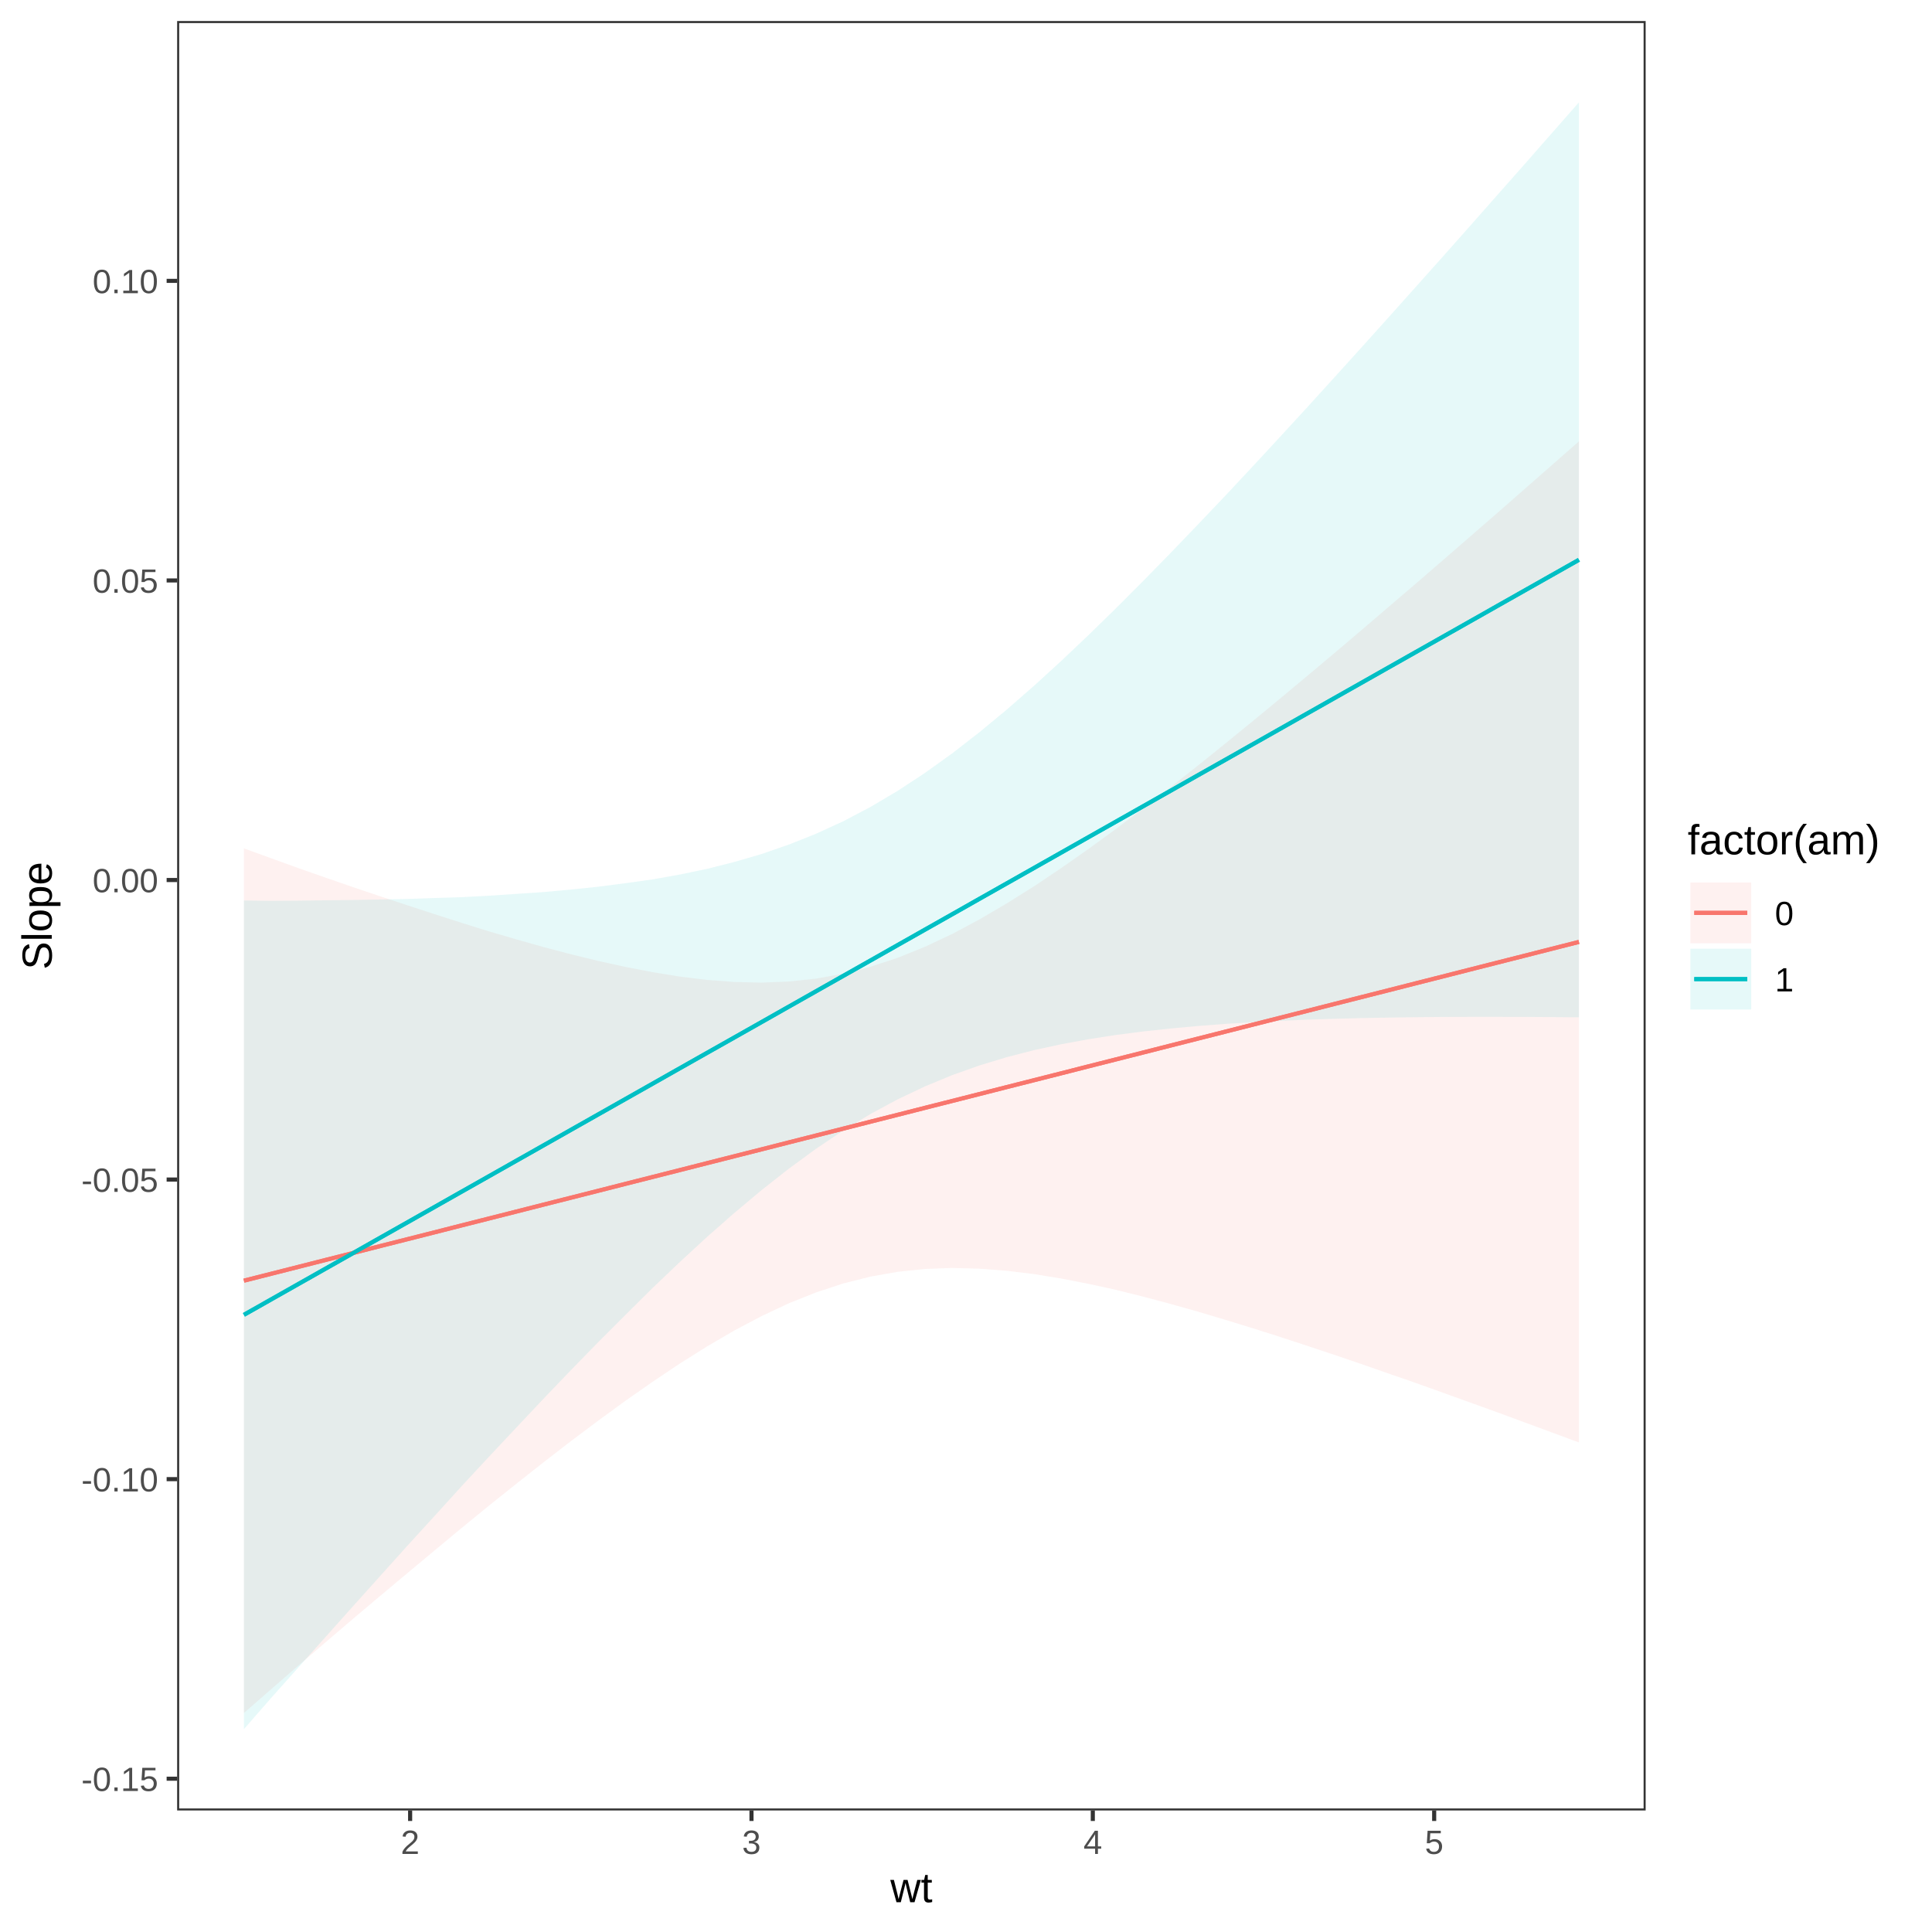
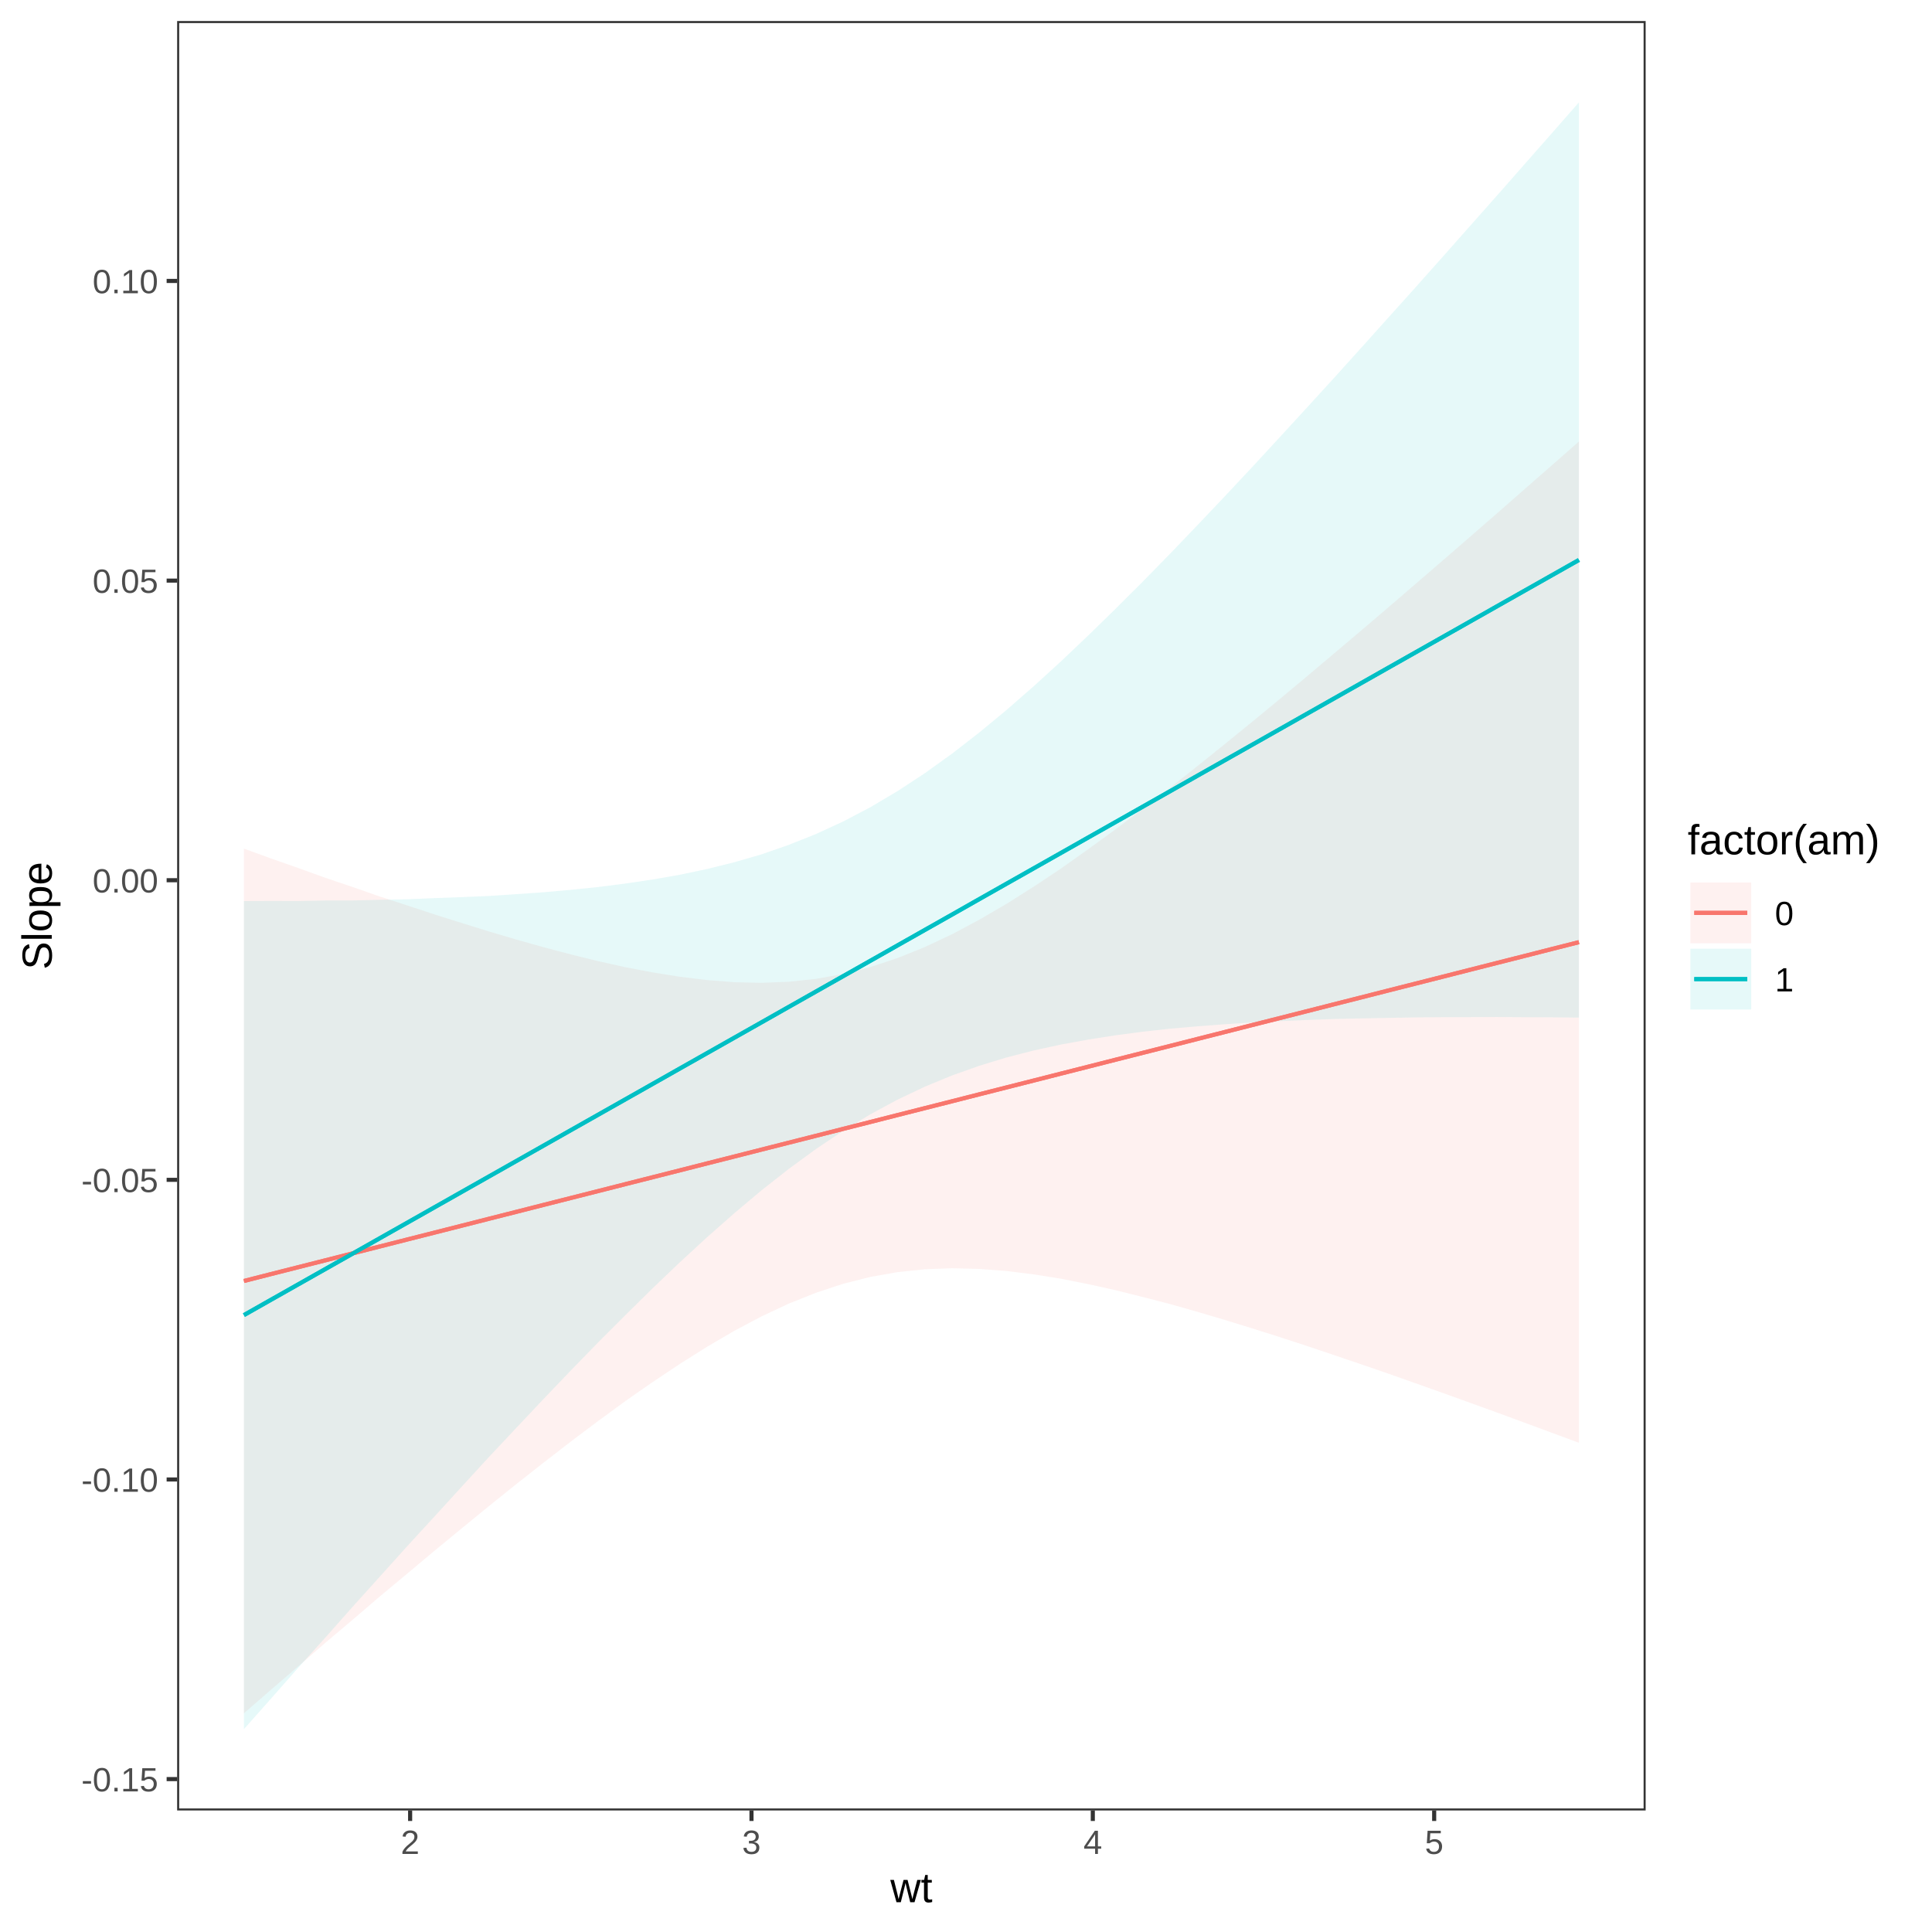
<svg xmlns="http://www.w3.org/2000/svg" class="svglite" width="504.00pt" height="504.00pt" viewBox="0 0 504.00 504.00">
  <defs>
    <style type="text/css">
    .svglite line, .svglite polyline, .svglite polygon, .svglite path, .svglite rect, .svglite circle {
      fill: none;
      stroke: #000000;
      stroke-linecap: round;
      stroke-linejoin: round;
      stroke-miterlimit: 10.00;
    }
    .svglite text {
      white-space: pre;
    }
  </style>
  </defs>
  <rect width="100%" height="100%" style="stroke: none; fill: #FFFFFF;" />
  <defs>
    <clipPath id="cpMC4wMHw1MDQuMDB8MC4wMHw1MDQuMDA=">
      <rect x="0.00" y="0.00" width="504.00" height="504.00" />
    </clipPath>
  </defs>
  <g clip-path="url(#cpMC4wMHw1MDQuMDB8MC4wMHw1MDQuMDA=)">
    <rect x="0.00" y="0.00" width="504.00" height="504.00" style="stroke-width: 1.07; stroke: #FFFFFF; fill: #FFFFFF;" />
  </g>
  <defs>
    <clipPath id="cpNDYuMjF8NDI5LjMwfDUuNDh8NDcyLjI5">
      <rect x="46.21" y="5.48" width="383.09" height="466.82" />
    </clipPath>
  </defs>
  <g clip-path="url(#cpNDYuMjF8NDI5LjMwfDUuNDh8NDcyLjI5)">
    <rect x="46.21" y="5.48" width="383.09" height="466.82" style="stroke-width: 1.07; stroke: none; fill: #FFFFFF;" />
-     <polygon points="63.63,221.32 70.73,223.90 77.84,226.47 84.95,228.96 92.06,231.42 99.16,233.81 106.27,236.16 113.38,238.48 120.48,240.76 127.59,242.98 134.70,245.05 141.81,247.06 148.91,248.93 156.02,250.67 163.13,252.24 170.24,253.61 177.34,254.76 184.45,255.63 191.56,256.17 198.67,256.33 205.77,256.05 212.88,255.29 219.99,254.02 227.10,252.20 234.20,249.85 241.31,246.98 248.42,243.63 255.52,239.84 262.63,235.67 269.74,231.21 276.85,226.44 283.95,221.46 291.06,216.29 298.17,210.91 305.28,205.41 312.38,199.81 319.49,194.09 326.60,188.29 333.71,182.42 340.81,176.50 347.92,170.53 355.03,164.50 362.13,158.41 369.24,152.34 376.35,146.19 383.46,140.02 390.56,133.85 397.67,127.62 404.78,121.38 411.89,115.15 411.89,376.29 404.78,373.66 397.67,371.04 390.56,368.42 383.46,365.85 376.35,363.29 369.24,360.74 362.13,358.28 355.03,355.80 347.92,353.38 340.81,351.02 333.71,348.69 326.60,346.43 319.49,344.25 312.38,342.13 305.28,340.14 298.17,338.24 291.06,336.47 283.95,334.91 276.85,333.53 269.74,332.37 262.63,331.51 255.52,330.96 248.42,330.77 241.31,331.03 234.20,331.77 227.10,333.02 219.99,334.81 212.88,337.15 205.77,339.99 198.67,343.33 191.56,347.09 184.45,351.24 177.34,355.71 170.24,360.47 163.13,365.44 156.02,370.63 148.91,375.97 141.81,381.45 134.70,387.07 127.59,392.75 120.48,398.56 113.38,404.46 106.27,410.39 99.16,416.34 92.06,422.33 84.95,428.40 77.84,434.50 70.73,440.67 63.63,446.87 " style="stroke-width: 0.00; stroke: none; stroke-linecap: butt; fill: #F8766D; fill-opacity: 0.10;" />
-     <polyline points="63.63,221.32 70.73,223.90 77.84,226.47 84.95,228.96 92.06,231.42 99.16,233.81 106.27,236.16 113.38,238.48 120.48,240.76 127.59,242.98 134.70,245.05 141.81,247.06 148.91,248.93 156.02,250.67 163.13,252.24 170.24,253.61 177.34,254.76 184.45,255.63 191.56,256.17 198.67,256.33 205.77,256.05 212.88,255.29 219.99,254.02 227.10,252.20 234.20,249.85 241.31,246.98 248.42,243.63 255.52,239.84 262.63,235.67 269.74,231.21 276.85,226.44 283.95,221.46 291.06,216.29 298.17,210.91 305.28,205.41 312.38,199.81 319.49,194.09 326.60,188.29 333.71,182.42 340.81,176.50 347.92,170.53 355.03,164.50 362.13,158.41 369.24,152.34 376.35,146.19 383.46,140.02 390.56,133.85 397.67,127.62 404.78,121.38 411.89,115.15 " style="stroke-width: 1.07; stroke: none; stroke-linecap: butt;" />
-     <polyline points="411.89,376.29 404.78,373.66 397.67,371.04 390.56,368.42 383.46,365.85 376.35,363.29 369.24,360.74 362.13,358.28 355.03,355.80 347.92,353.38 340.81,351.02 333.71,348.69 326.60,346.43 319.49,344.25 312.38,342.13 305.28,340.14 298.17,338.24 291.06,336.47 283.95,334.91 276.85,333.53 269.74,332.37 262.63,331.51 255.52,330.96 248.42,330.77 241.31,331.03 234.20,331.77 227.10,333.02 219.99,334.81 212.88,337.15 205.77,339.99 198.67,343.33 191.56,347.09 184.45,351.24 177.34,355.71 170.24,360.47 163.13,365.44 156.02,370.63 148.91,375.97 141.81,381.45 134.70,387.07 127.59,392.75 120.48,398.56 113.38,404.46 106.27,410.39 99.16,416.34 92.06,422.33 84.95,428.40 77.84,434.50 70.73,440.67 63.63,446.87 " style="stroke-width: 1.07; stroke: none; stroke-linecap: butt;" />
-     <polygon points="63.63,234.91 70.73,235.00 77.84,234.95 84.95,234.86 92.06,234.78 99.16,234.65 106.27,234.51 113.38,234.26 120.48,234.04 127.59,233.66 134.70,233.19 141.81,232.71 148.91,232.06 156.02,231.32 163.13,230.40 170.24,229.41 177.34,228.14 184.45,226.66 191.56,224.86 198.67,222.79 205.77,220.33 212.88,217.50 219.99,214.24 227.10,210.50 234.20,206.29 241.31,201.62 248.42,196.52 255.52,191.00 262.63,185.12 269.74,178.91 276.85,172.41 283.95,165.68 291.06,158.74 298.17,151.62 305.28,144.35 312.38,136.96 319.49,129.48 326.60,121.88 333.71,114.20 340.81,106.47 347.92,98.65 355.03,90.80 362.13,82.90 369.24,74.95 376.35,66.99 383.46,58.98 390.56,50.93 397.67,42.89 404.78,34.79 411.89,26.70 411.89,265.39 404.78,265.33 397.67,265.28 390.56,265.27 383.46,265.27 376.35,265.29 369.24,265.36 362.13,265.46 355.03,265.59 347.92,265.78 340.81,266.00 333.71,266.32 326.60,266.68 319.49,267.11 312.38,267.66 305.28,268.32 298.17,269.08 291.06,270.00 283.95,271.10 276.85,272.41 269.74,273.95 262.63,275.78 255.52,277.94 248.42,280.46 241.31,283.40 234.20,286.77 227.10,290.60 219.99,294.90 212.88,299.68 205.77,304.88 198.67,310.47 191.56,316.43 184.45,322.67 177.34,329.23 170.24,336.00 163.13,343.05 156.02,350.16 148.91,357.46 141.81,364.86 134.70,372.41 127.59,379.98 120.48,387.64 113.38,395.46 106.27,403.24 99.16,411.15 92.06,419.05 84.95,427.01 77.84,434.97 70.73,442.95 63.63,451.08 " style="stroke-width: 0.00; stroke: none; stroke-linecap: butt; fill: #00BFC4; fill-opacity: 0.10;" />
-     <polyline points="63.63,234.91 70.73,235.00 77.84,234.95 84.95,234.86 92.06,234.78 99.16,234.65 106.27,234.51 113.38,234.26 120.48,234.04 127.59,233.66 134.70,233.19 141.81,232.71 148.91,232.06 156.02,231.32 163.13,230.40 170.24,229.41 177.34,228.14 184.45,226.66 191.56,224.86 198.67,222.79 205.77,220.33 212.88,217.50 219.99,214.24 227.10,210.50 234.20,206.29 241.31,201.62 248.42,196.52 255.52,191.00 262.63,185.12 269.74,178.91 276.85,172.41 283.95,165.68 291.06,158.74 298.17,151.62 305.28,144.35 312.38,136.96 319.49,129.48 326.60,121.88 333.71,114.20 340.81,106.47 347.92,98.65 355.03,90.80 362.13,82.90 369.24,74.95 376.35,66.99 383.46,58.98 390.56,50.93 397.67,42.89 404.78,34.79 411.89,26.70 " style="stroke-width: 1.07; stroke: none; stroke-linecap: butt;" />
-     <polyline points="411.89,265.39 404.78,265.33 397.67,265.28 390.56,265.27 383.46,265.27 376.35,265.29 369.24,265.36 362.13,265.46 355.03,265.59 347.92,265.78 340.81,266.00 333.71,266.32 326.60,266.68 319.49,267.11 312.38,267.66 305.28,268.32 298.17,269.08 291.06,270.00 283.95,271.10 276.85,272.41 269.74,273.95 262.63,275.78 255.52,277.94 248.42,280.46 241.31,283.40 234.20,286.77 227.10,290.60 219.99,294.90 212.88,299.68 205.77,304.88 198.67,310.47 191.56,316.43 184.45,322.67 177.34,329.23 170.24,336.00 163.13,343.05 156.02,350.16 148.91,357.46 141.81,364.86 134.70,372.41 127.59,379.98 120.48,387.64 113.38,395.46 106.27,403.24 99.16,411.15 92.06,419.05 84.95,427.01 77.84,434.97 70.73,442.95 63.63,451.08 " style="stroke-width: 1.07; stroke: none; stroke-linecap: butt;" />
-     <polyline points="63.63,334.09 70.73,332.29 77.84,330.49 84.95,328.68 92.06,326.88 99.16,325.07 106.27,323.27 113.38,321.47 120.48,319.66 127.59,317.86 134.70,316.06 141.81,314.25 148.91,312.45 156.02,310.65 163.13,308.84 170.24,307.04 177.34,305.24 184.45,303.43 191.56,301.63 198.67,299.83 205.77,298.02 212.88,296.22 219.99,294.42 227.10,292.61 234.20,290.81 241.31,289.00 248.42,287.20 255.52,285.40 262.63,283.59 269.74,281.79 276.85,279.99 283.95,278.18 291.06,276.38 298.17,274.58 305.28,272.77 312.38,270.97 319.49,269.17 326.60,267.36 333.71,265.56 340.81,263.76 347.92,261.95 355.03,260.15 362.13,258.35 369.24,256.54 376.35,254.74 383.46,252.93 390.56,251.13 397.67,249.33 404.78,247.52 411.89,245.72 " style="stroke-width: 1.07; stroke: #F8766D; stroke-linecap: butt;" />
-     <polyline points="63.63,343.00 70.73,338.98 77.84,334.96 84.95,330.94 92.06,326.92 99.16,322.90 106.27,318.88 113.38,314.86 120.48,310.84 127.59,306.82 134.70,302.80 141.81,298.78 148.91,294.76 156.02,290.74 163.13,286.72 170.24,282.70 177.34,278.68 184.45,274.66 191.56,270.65 198.67,266.63 205.77,262.61 212.88,258.59 219.99,254.57 227.10,250.55 234.20,246.53 241.31,242.51 248.42,238.49 255.52,234.47 262.63,230.45 269.74,226.43 276.85,222.41 283.95,218.39 291.06,214.37 298.17,210.35 305.28,206.33 312.38,202.31 319.49,198.30 326.60,194.28 333.71,190.26 340.81,186.24 347.92,182.22 355.03,178.20 362.13,174.18 369.24,170.16 376.35,166.14 383.46,162.12 390.56,158.10 397.67,154.08 404.78,150.06 411.89,146.04 " style="stroke-width: 1.07; stroke: #00BFC4; stroke-linecap: butt;" />
-     <polyline points="63.63,334.09 70.73,332.29 77.84,330.49 84.95,328.68 92.06,326.88 99.16,325.07 106.27,323.27 113.38,321.47 120.48,319.66 127.59,317.86 134.70,316.06 141.81,314.25 148.91,312.45 156.02,310.65 163.13,308.84 170.24,307.04 177.34,305.24 184.45,303.43 191.56,301.63 198.67,299.83 205.77,298.02 212.88,296.22 219.99,294.42 227.10,292.61 234.20,290.81 241.31,289.00 248.42,287.20 255.52,285.40 262.63,283.59 269.74,281.79 276.85,279.99 283.95,278.18 291.06,276.38 298.17,274.58 305.28,272.77 312.38,270.97 319.49,269.17 326.60,267.36 333.71,265.56 340.81,263.76 347.92,261.95 355.03,260.15 362.13,258.35 369.24,256.54 376.35,254.74 383.46,252.93 390.56,251.13 397.67,249.33 404.78,247.52 411.89,245.72 " style="stroke-width: 1.07; stroke: #F8766D; stroke-linecap: butt;" />
-     <polyline points="63.63,343.00 70.73,338.98 77.84,334.96 84.95,330.94 92.06,326.92 99.16,322.90 106.27,318.88 113.38,314.86 120.48,310.84 127.59,306.82 134.70,302.80 141.81,298.78 148.91,294.76 156.02,290.74 163.13,286.72 170.24,282.70 177.34,278.68 184.45,274.66 191.56,270.65 198.67,266.63 205.77,262.61 212.88,258.59 219.99,254.57 227.10,250.55 234.20,246.53 241.31,242.51 248.42,238.49 255.52,234.47 262.63,230.45 269.74,226.43 276.85,222.41 283.95,218.39 291.06,214.37 298.17,210.35 305.28,206.33 312.38,202.31 319.49,198.30 326.60,194.28 333.71,190.26 340.81,186.24 347.92,182.22 355.03,178.20 362.13,174.18 369.24,170.16 376.35,166.14 383.46,162.12 390.56,158.10 397.67,154.08 404.78,150.06 411.89,146.04 " style="stroke-width: 1.07; stroke: #00BFC4; stroke-linecap: butt;" />
+     <polygon points="63.63,221.38 70.73,223.96 77.84,226.46 84.95,229.02 92.06,231.42 99.16,233.90 106.27,236.21 113.38,238.56 120.48,240.79 127.59,243.00 134.70,245.10 141.81,247.10 148.91,248.98 156.02,250.73 163.13,252.32 170.24,253.67 177.34,254.80 184.45,255.67 191.56,256.23 198.67,256.38 205.77,256.11 212.88,255.35 219.99,254.08 227.10,252.26 234.20,249.90 241.31,247.03 248.42,243.69 255.52,239.89 262.63,235.75 269.74,231.25 276.85,226.51 283.95,221.48 291.06,216.31 298.17,210.92 305.28,205.47 312.38,199.84 319.49,194.13 326.60,188.34 333.71,182.48 340.81,176.55 347.92,170.55 355.03,164.54 362.13,158.48 369.24,152.36 376.35,146.22 383.46,140.06 390.56,133.88 397.67,127.65 404.78,121.42 411.89,115.18 411.89,376.37 404.78,373.75 397.67,371.12 390.56,368.50 383.46,365.93 376.35,363.37 369.24,360.84 362.13,358.33 355.03,355.88 347.92,353.47 340.81,351.08 333.71,348.76 326.60,346.51 319.49,344.32 312.38,342.22 305.28,340.20 298.17,338.36 291.06,336.58 283.95,335.01 276.85,333.59 269.74,332.46 262.63,331.57 255.52,331.03 248.42,330.84 241.31,331.11 234.20,331.85 227.10,333.10 219.99,334.89 212.88,337.23 205.77,340.07 198.67,343.40 191.56,347.17 184.45,351.33 177.34,355.81 170.24,360.55 163.13,365.50 156.02,370.71 148.91,376.06 141.81,381.55 134.70,387.15 127.59,392.86 120.48,398.68 113.38,404.52 106.27,410.48 99.16,416.40 92.06,422.49 84.95,428.49 77.84,434.66 70.73,440.77 63.63,446.95 " style="stroke-width: 0.00; stroke: none; stroke-linecap: butt; fill: #F8766D; fill-opacity: 0.10;" />
+     <polyline points="63.63,221.38 70.73,223.96 77.84,226.46 84.95,229.02 92.06,231.42 99.16,233.90 106.27,236.21 113.38,238.56 120.48,240.79 127.59,243.00 134.70,245.10 141.81,247.10 148.91,248.98 156.02,250.73 163.13,252.32 170.24,253.67 177.34,254.80 184.45,255.67 191.56,256.23 198.67,256.38 205.77,256.11 212.88,255.35 219.99,254.08 227.10,252.26 234.20,249.90 241.31,247.03 248.42,243.69 255.52,239.89 262.63,235.75 269.74,231.25 276.85,226.51 283.95,221.48 291.06,216.31 298.17,210.92 305.28,205.47 312.38,199.84 319.49,194.13 326.60,188.34 333.71,182.48 340.81,176.55 347.92,170.55 355.03,164.54 362.13,158.48 369.24,152.36 376.35,146.22 383.46,140.06 390.56,133.88 397.67,127.65 404.78,121.42 411.89,115.18 " style="stroke-width: 1.07; stroke: none; stroke-linecap: butt;" />
+     <polyline points="411.89,376.37 404.78,373.75 397.67,371.12 390.56,368.50 383.46,365.93 376.35,363.37 369.24,360.84 362.13,358.33 355.03,355.88 347.92,353.47 340.81,351.08 333.71,348.76 326.60,346.51 319.49,344.32 312.38,342.22 305.28,340.20 298.17,338.36 291.06,336.58 283.95,335.01 276.85,333.59 269.74,332.46 262.63,331.57 255.52,331.03 248.42,330.84 241.31,331.11 234.20,331.85 227.10,333.10 219.99,334.89 212.88,337.23 205.77,340.07 198.67,343.40 191.56,347.17 184.45,351.33 177.34,355.81 170.24,360.55 163.13,365.50 156.02,370.71 148.91,376.06 141.81,381.55 134.70,387.15 127.59,392.86 120.48,398.68 113.38,404.52 106.27,410.48 99.16,416.40 92.06,422.49 84.95,428.49 77.84,434.66 70.73,440.77 63.63,446.95 " style="stroke-width: 1.07; stroke: none; stroke-linecap: butt;" />
+     <polygon points="63.63,235.07 70.73,235.02 77.84,235.05 84.95,234.91 92.06,234.90 99.16,234.73 106.27,234.59 113.38,234.29 120.48,234.03 127.59,233.73 134.70,233.26 141.81,232.76 148.91,232.13 156.02,231.40 163.13,230.49 170.24,229.44 177.34,228.20 184.45,226.70 191.56,224.93 198.67,222.87 205.77,220.40 212.88,217.56 219.99,214.29 227.10,210.55 234.20,206.34 241.31,201.67 248.42,196.56 255.52,191.04 262.63,185.17 269.74,178.95 276.85,172.46 283.95,165.71 291.06,158.77 298.17,151.67 305.28,144.41 312.38,137.00 319.49,129.50 326.60,121.91 333.71,114.21 340.81,106.47 347.92,98.69 355.03,90.81 362.13,82.90 369.24,74.99 376.35,67.01 383.46,58.98 390.56,50.97 397.67,42.88 404.78,34.81 411.89,26.70 411.89,265.46 404.78,265.39 397.67,265.36 390.56,265.31 383.46,265.34 376.35,265.35 369.24,265.41 362.13,265.54 355.03,265.67 347.92,265.83 340.81,266.09 333.71,266.39 326.60,266.74 319.49,267.19 312.38,267.73 305.28,268.35 298.17,269.13 291.06,270.07 283.95,271.18 276.85,272.47 269.74,274.02 262.63,275.84 255.52,278.01 248.42,280.53 241.31,283.46 234.20,286.83 227.10,290.66 219.99,294.96 212.88,299.73 205.77,304.93 198.67,310.51 191.56,316.49 184.45,322.76 177.34,329.30 170.24,336.09 163.13,343.09 156.02,350.21 148.91,357.52 141.81,364.94 134.70,372.48 127.59,380.05 120.48,387.79 113.38,395.57 106.27,403.31 99.16,411.21 92.06,419.08 84.95,427.11 77.84,435.01 70.73,443.08 63.63,451.08 " style="stroke-width: 0.00; stroke: none; stroke-linecap: butt; fill: #00BFC4; fill-opacity: 0.10;" />
+     <polyline points="63.63,235.07 70.73,235.02 77.84,235.05 84.95,234.91 92.06,234.90 99.16,234.73 106.27,234.59 113.38,234.29 120.48,234.03 127.59,233.73 134.70,233.26 141.81,232.76 148.91,232.13 156.02,231.40 163.13,230.49 170.24,229.44 177.34,228.20 184.45,226.70 191.56,224.93 198.67,222.87 205.77,220.40 212.88,217.56 219.99,214.29 227.10,210.55 234.20,206.34 241.31,201.67 248.42,196.56 255.52,191.04 262.63,185.17 269.74,178.95 276.85,172.46 283.95,165.71 291.06,158.77 298.17,151.67 305.28,144.41 312.38,137.00 319.49,129.50 326.60,121.91 333.71,114.21 340.81,106.47 347.92,98.69 355.03,90.81 362.13,82.90 369.24,74.99 376.35,67.01 383.46,58.98 390.56,50.97 397.67,42.88 404.78,34.81 411.89,26.70 " style="stroke-width: 1.07; stroke: none; stroke-linecap: butt;" />
+     <polyline points="411.89,265.46 404.78,265.39 397.67,265.36 390.56,265.31 383.46,265.34 376.35,265.35 369.24,265.41 362.13,265.54 355.03,265.67 347.92,265.83 340.81,266.09 333.71,266.39 326.60,266.74 319.49,267.19 312.38,267.73 305.28,268.35 298.17,269.13 291.06,270.07 283.95,271.18 276.85,272.47 269.74,274.02 262.63,275.84 255.52,278.01 248.42,280.53 241.31,283.46 234.20,286.83 227.10,290.66 219.99,294.96 212.88,299.73 205.77,304.93 198.67,310.51 191.56,316.49 184.45,322.76 177.34,329.30 170.24,336.09 163.13,343.09 156.02,350.21 148.91,357.52 141.81,364.94 134.70,372.48 127.59,380.05 120.48,387.79 113.38,395.57 106.27,403.31 99.16,411.21 92.06,419.08 84.95,427.11 77.84,435.01 70.73,443.08 63.63,451.08 " style="stroke-width: 1.07; stroke: none; stroke-linecap: butt;" />
+     <polyline points="63.63,334.17 70.73,332.36 77.84,330.56 84.95,328.76 92.06,326.95 99.16,325.15 106.27,323.34 113.38,321.54 120.48,319.74 127.59,317.93 134.70,316.13 141.81,314.32 148.91,312.52 156.02,310.72 163.13,308.91 170.24,307.11 177.34,305.31 184.45,303.50 191.56,301.70 198.67,299.89 205.77,298.09 212.88,296.29 219.99,294.48 227.10,292.68 234.20,290.87 241.31,289.07 248.42,287.27 255.52,285.46 262.63,283.66 269.74,281.86 276.85,280.05 283.95,278.25 291.06,276.44 298.17,274.64 305.28,272.84 312.38,271.03 319.49,269.23 326.60,267.42 333.71,265.62 340.81,263.82 347.92,262.01 355.03,260.21 362.13,258.40 369.24,256.60 376.35,254.80 383.46,252.99 390.56,251.19 397.67,249.39 404.78,247.58 411.89,245.78 " style="stroke-width: 1.07; stroke: #F8766D; stroke-linecap: butt;" />
+     <polyline points="63.63,343.07 70.73,339.05 77.84,335.03 84.95,331.01 92.06,326.99 99.16,322.97 106.27,318.95 113.38,314.93 120.48,310.91 127.59,306.89 134.70,302.87 141.81,298.85 148.91,294.83 156.02,290.81 163.13,286.79 170.24,282.77 177.34,278.75 184.45,274.73 191.56,270.71 198.67,266.69 205.77,262.67 212.88,258.65 219.99,254.63 227.10,250.61 234.20,246.59 241.31,242.57 248.42,238.55 255.52,234.52 262.63,230.50 269.74,226.48 276.85,222.46 283.95,218.44 291.06,214.42 298.17,210.40 305.28,206.38 312.38,202.36 319.49,198.34 326.60,194.32 333.71,190.30 340.81,186.28 347.92,182.26 355.03,178.24 362.13,174.22 369.24,170.20 376.35,166.18 383.46,162.16 390.56,158.14 397.67,154.12 404.78,150.10 411.89,146.08 " style="stroke-width: 1.07; stroke: #00BFC4; stroke-linecap: butt;" />
+     <polyline points="63.63,334.17 70.73,332.36 77.84,330.56 84.95,328.76 92.06,326.95 99.16,325.15 106.27,323.34 113.38,321.54 120.48,319.74 127.59,317.93 134.70,316.13 141.81,314.32 148.91,312.52 156.02,310.72 163.13,308.91 170.24,307.11 177.34,305.31 184.45,303.50 191.56,301.70 198.67,299.89 205.77,298.09 212.88,296.29 219.99,294.48 227.10,292.68 234.20,290.87 241.31,289.07 248.42,287.27 255.52,285.46 262.63,283.66 269.74,281.86 276.85,280.05 283.95,278.25 291.06,276.44 298.17,274.64 305.28,272.84 312.38,271.03 319.49,269.23 326.60,267.42 333.71,265.62 340.81,263.82 347.92,262.01 355.03,260.21 362.13,258.40 369.24,256.60 376.35,254.80 383.46,252.99 390.56,251.19 397.67,249.39 404.78,247.58 411.89,245.78 " style="stroke-width: 1.07; stroke: #F8766D; stroke-linecap: butt;" />
+     <polyline points="63.63,343.07 70.73,339.05 77.84,335.03 84.95,331.01 92.06,326.99 99.16,322.97 106.27,318.95 113.38,314.93 120.48,310.91 127.59,306.89 134.70,302.87 141.81,298.85 148.91,294.83 156.02,290.81 163.13,286.79 170.24,282.77 177.34,278.75 184.45,274.73 191.56,270.71 198.67,266.69 205.77,262.67 212.88,258.65 219.99,254.63 227.10,250.61 234.20,246.59 241.31,242.57 248.42,238.55 255.52,234.52 262.63,230.50 269.74,226.48 276.85,222.46 283.95,218.44 291.06,214.42 298.17,210.40 305.28,206.38 312.38,202.36 319.49,198.34 326.60,194.32 333.71,190.30 340.81,186.28 347.92,182.26 355.03,178.24 362.13,174.22 369.24,170.20 376.35,166.18 383.46,162.16 390.56,158.14 397.67,154.12 404.78,150.10 411.89,146.08 " style="stroke-width: 1.07; stroke: #00BFC4; stroke-linecap: butt;" />
    <rect x="46.21" y="5.48" width="383.09" height="466.82" style="stroke-width: 1.07; stroke: #333333;" />
  </g>
  <g clip-path="url(#cpMC4wMHw1MDQuMDB8MC4wMHw1MDQuMDA=)">
-     <text x="41.28" y="467.22" text-anchor="end" style="font-size: 8.80px;fill: #4D4D4D; font-family: &quot;Arimo&quot;;" textLength="22.75px" lengthAdjust="spacingAndGlyphs">-0.15</text>
-     <text x="41.28" y="389.07" text-anchor="end" style="font-size: 8.80px;fill: #4D4D4D; font-family: &quot;Arimo&quot;;" textLength="22.75px" lengthAdjust="spacingAndGlyphs">-0.10</text>
-     <text x="41.28" y="310.92" text-anchor="end" style="font-size: 8.80px;fill: #4D4D4D; font-family: &quot;Arimo&quot;;" textLength="22.75px" lengthAdjust="spacingAndGlyphs">-0.05</text>
-     <text x="41.28" y="232.77" text-anchor="end" style="font-size: 8.80px;fill: #4D4D4D; font-family: &quot;Arimo&quot;;" textLength="19.58px" lengthAdjust="spacingAndGlyphs">0.00</text>
-     <text x="41.28" y="154.63" text-anchor="end" style="font-size: 8.80px;fill: #4D4D4D; font-family: &quot;Arimo&quot;;" textLength="19.58px" lengthAdjust="spacingAndGlyphs">0.05</text>
-     <text x="41.28" y="76.48" text-anchor="end" style="font-size: 8.80px;fill: #4D4D4D; font-family: &quot;Arimo&quot;;" textLength="19.58px" lengthAdjust="spacingAndGlyphs">0.10</text>
-     <polyline points="43.47,464.01 46.21,464.01 " style="stroke-width: 1.07; stroke: #333333; stroke-linecap: butt;" />
-     <polyline points="43.47,385.86 46.21,385.86 " style="stroke-width: 1.07; stroke: #333333; stroke-linecap: butt;" />
-     <polyline points="43.47,307.71 46.21,307.71 " style="stroke-width: 1.07; stroke: #333333; stroke-linecap: butt;" />
-     <polyline points="43.47,229.57 46.21,229.57 " style="stroke-width: 1.07; stroke: #333333; stroke-linecap: butt;" />
-     <polyline points="43.47,151.42 46.21,151.42 " style="stroke-width: 1.07; stroke: #333333; stroke-linecap: butt;" />
-     <polyline points="43.47,73.27 46.21,73.27 " style="stroke-width: 1.07; stroke: #333333; stroke-linecap: butt;" />
+     <text x="41.28" y="467.32" text-anchor="end" style="font-size: 8.80px;fill: #4D4D4D; font-family: &quot;Arimo&quot;;" textLength="22.75px" lengthAdjust="spacingAndGlyphs">-0.15</text>
+     <text x="41.28" y="389.15" text-anchor="end" style="font-size: 8.80px;fill: #4D4D4D; font-family: &quot;Arimo&quot;;" textLength="22.75px" lengthAdjust="spacingAndGlyphs">-0.10</text>
+     <text x="41.28" y="310.99" text-anchor="end" style="font-size: 8.80px;fill: #4D4D4D; font-family: &quot;Arimo&quot;;" textLength="22.75px" lengthAdjust="spacingAndGlyphs">-0.05</text>
+     <text x="41.28" y="232.83" text-anchor="end" style="font-size: 8.80px;fill: #4D4D4D; font-family: &quot;Arimo&quot;;" textLength="19.58px" lengthAdjust="spacingAndGlyphs">0.00</text>
+     <text x="41.28" y="154.66" text-anchor="end" style="font-size: 8.80px;fill: #4D4D4D; font-family: &quot;Arimo&quot;;" textLength="19.58px" lengthAdjust="spacingAndGlyphs">0.05</text>
+     <text x="41.28" y="76.50" text-anchor="end" style="font-size: 8.80px;fill: #4D4D4D; font-family: &quot;Arimo&quot;;" textLength="19.58px" lengthAdjust="spacingAndGlyphs">0.10</text>
+     <polyline points="43.47,464.11 46.21,464.11 " style="stroke-width: 1.07; stroke: #333333; stroke-linecap: butt;" />
+     <polyline points="43.47,385.95 46.21,385.95 " style="stroke-width: 1.07; stroke: #333333; stroke-linecap: butt;" />
+     <polyline points="43.47,307.78 46.21,307.78 " style="stroke-width: 1.07; stroke: #333333; stroke-linecap: butt;" />
+     <polyline points="43.47,229.62 46.21,229.62 " style="stroke-width: 1.07; stroke: #333333; stroke-linecap: butt;" />
+     <polyline points="43.47,151.46 46.21,151.46 " style="stroke-width: 1.07; stroke: #333333; stroke-linecap: butt;" />
+     <polyline points="43.47,73.29 46.21,73.29 " style="stroke-width: 1.07; stroke: #333333; stroke-linecap: butt;" />
    <polyline points="106.99,475.03 106.99,472.29 " style="stroke-width: 1.07; stroke: #333333; stroke-linecap: butt;" />
    <polyline points="196.04,475.03 196.04,472.29 " style="stroke-width: 1.07; stroke: #333333; stroke-linecap: butt;" />
    <polyline points="285.08,475.03 285.08,472.29 " style="stroke-width: 1.07; stroke: #333333; stroke-linecap: butt;" />
    <polyline points="374.13,475.03 374.13,472.29 " style="stroke-width: 1.07; stroke: #333333; stroke-linecap: butt;" />
    <text x="106.99" y="483.64" text-anchor="middle" style="font-size: 8.80px;fill: #4D4D4D; font-family: &quot;Arimo&quot;;" textLength="5.59px" lengthAdjust="spacingAndGlyphs">2</text>
    <text x="196.04" y="483.64" text-anchor="middle" style="font-size: 8.80px;fill: #4D4D4D; font-family: &quot;Arimo&quot;;" textLength="5.59px" lengthAdjust="spacingAndGlyphs">3</text>
    <text x="285.08" y="483.64" text-anchor="middle" style="font-size: 8.80px;fill: #4D4D4D; font-family: &quot;Arimo&quot;;" textLength="5.59px" lengthAdjust="spacingAndGlyphs">4</text>
    <text x="374.13" y="483.64" text-anchor="middle" style="font-size: 8.80px;fill: #4D4D4D; font-family: &quot;Arimo&quot;;" textLength="5.59px" lengthAdjust="spacingAndGlyphs">5</text>
    <text x="237.76" y="496.23" text-anchor="middle" style="font-size: 11.00px; font-family: &quot;Arimo&quot;;" textLength="13.31px" lengthAdjust="spacingAndGlyphs">wt</text>
    <text transform="translate(13.50,238.89) rotate(-90)" text-anchor="middle" style="font-size: 11.00px; font-family: &quot;Arimo&quot;;" textLength="30.53px" lengthAdjust="spacingAndGlyphs">Slope</text>
    <rect x="440.26" y="213.71" width="58.26" height="50.35" style="stroke-width: 1.07; stroke: none; fill: #FFFFFF;" />
    <text x="440.26" y="222.88" style="font-size: 11.00px; font-family: &quot;Arimo&quot;;" textLength="58.26px" lengthAdjust="spacingAndGlyphs">factor(am)</text>
    <rect x="440.26" y="229.50" width="17.28" height="17.28" style="stroke-width: 1.07; stroke: none; fill: #FFFFFF;" />
    <rect x="440.97" y="230.21" width="15.86" height="15.86" style="stroke-width: 1.07; stroke: none; stroke-linecap: butt; stroke-linejoin: miter; fill: #F8766D; fill-opacity: 0.10;" />
    <line x1="441.99" y1="238.14" x2="455.81" y2="238.14" style="stroke-width: 1.07; stroke: #F8766D; stroke-linecap: butt;" />
    <line x1="441.99" y1="238.14" x2="455.81" y2="238.14" style="stroke-width: 1.07; stroke: #F8766D; stroke-linecap: butt;" />
    <rect x="440.26" y="246.78" width="17.28" height="17.28" style="stroke-width: 1.07; stroke: none; fill: #FFFFFF;" />
    <rect x="440.97" y="247.49" width="15.86" height="15.86" style="stroke-width: 1.07; stroke: none; stroke-linecap: butt; stroke-linejoin: miter; fill: #00BFC4; fill-opacity: 0.10;" />
    <line x1="441.99" y1="255.42" x2="455.81" y2="255.42" style="stroke-width: 1.07; stroke: #00BFC4; stroke-linecap: butt;" />
    <line x1="441.99" y1="255.42" x2="455.81" y2="255.42" style="stroke-width: 1.07; stroke: #00BFC4; stroke-linecap: butt;" />
    <text x="463.02" y="241.35" style="font-size: 8.80px; font-family: &quot;Arimo&quot;;" textLength="5.59px" lengthAdjust="spacingAndGlyphs">0</text>
    <text x="463.02" y="258.63" style="font-size: 8.80px; font-family: &quot;Arimo&quot;;" textLength="5.59px" lengthAdjust="spacingAndGlyphs">1</text>
  </g>
</svg>
